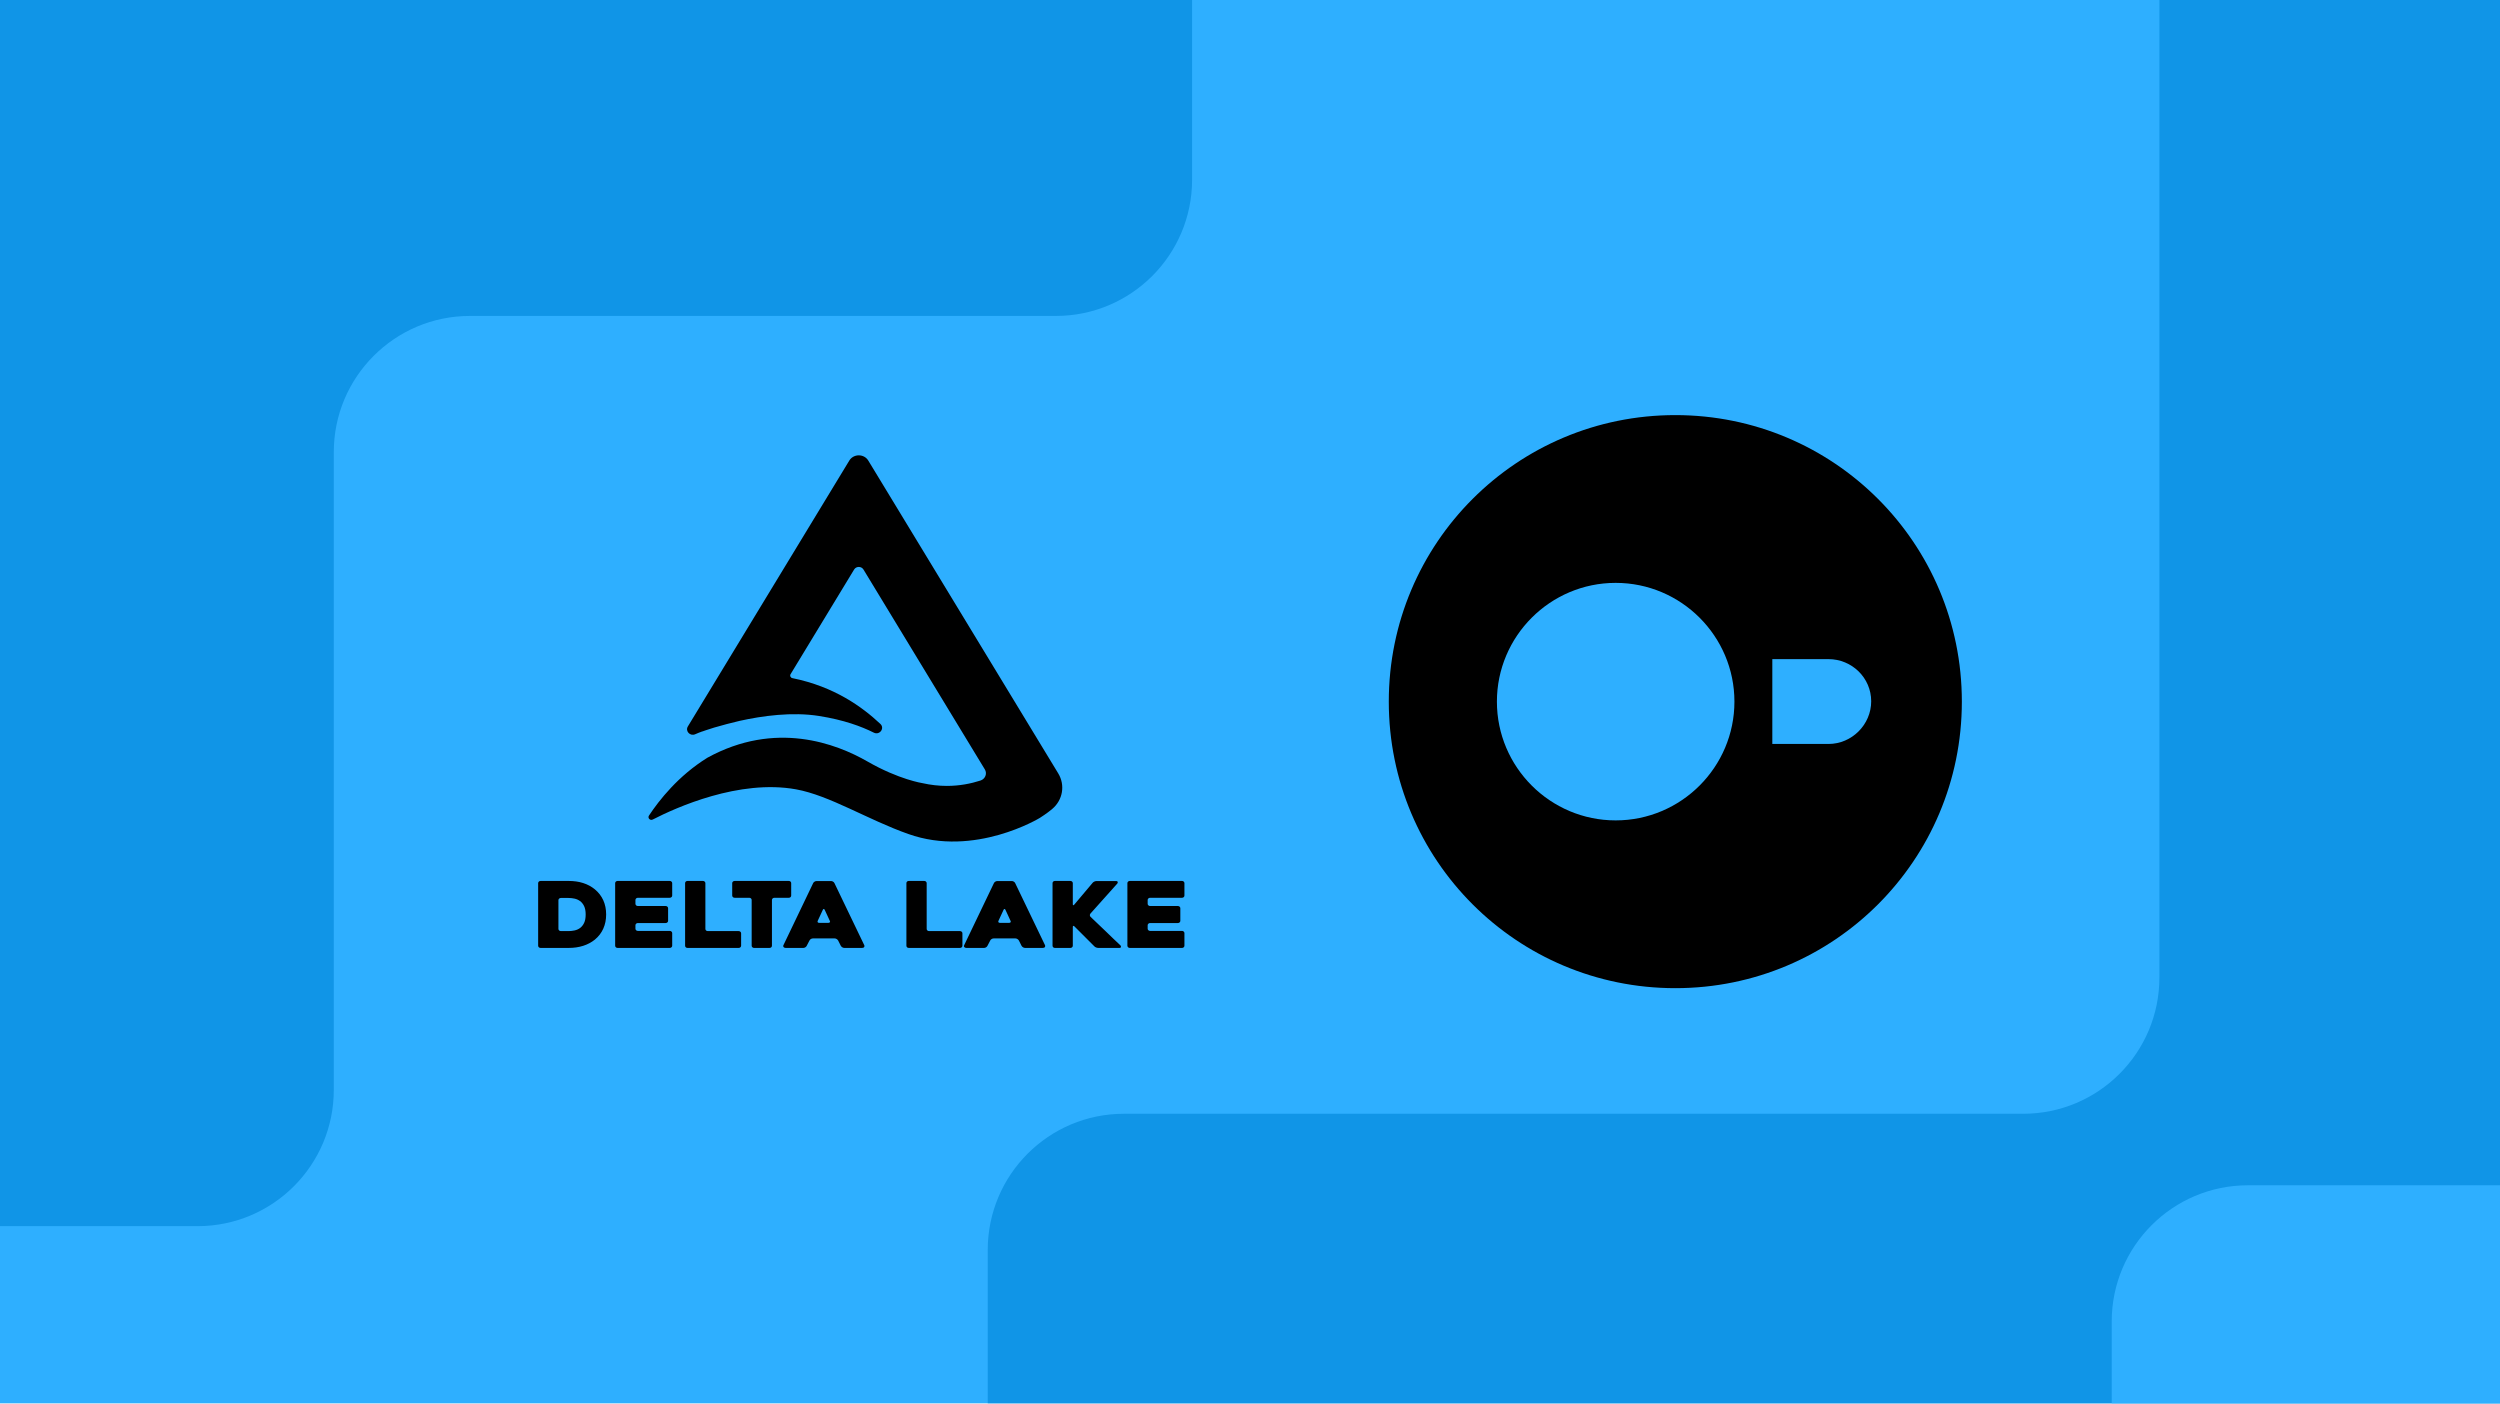
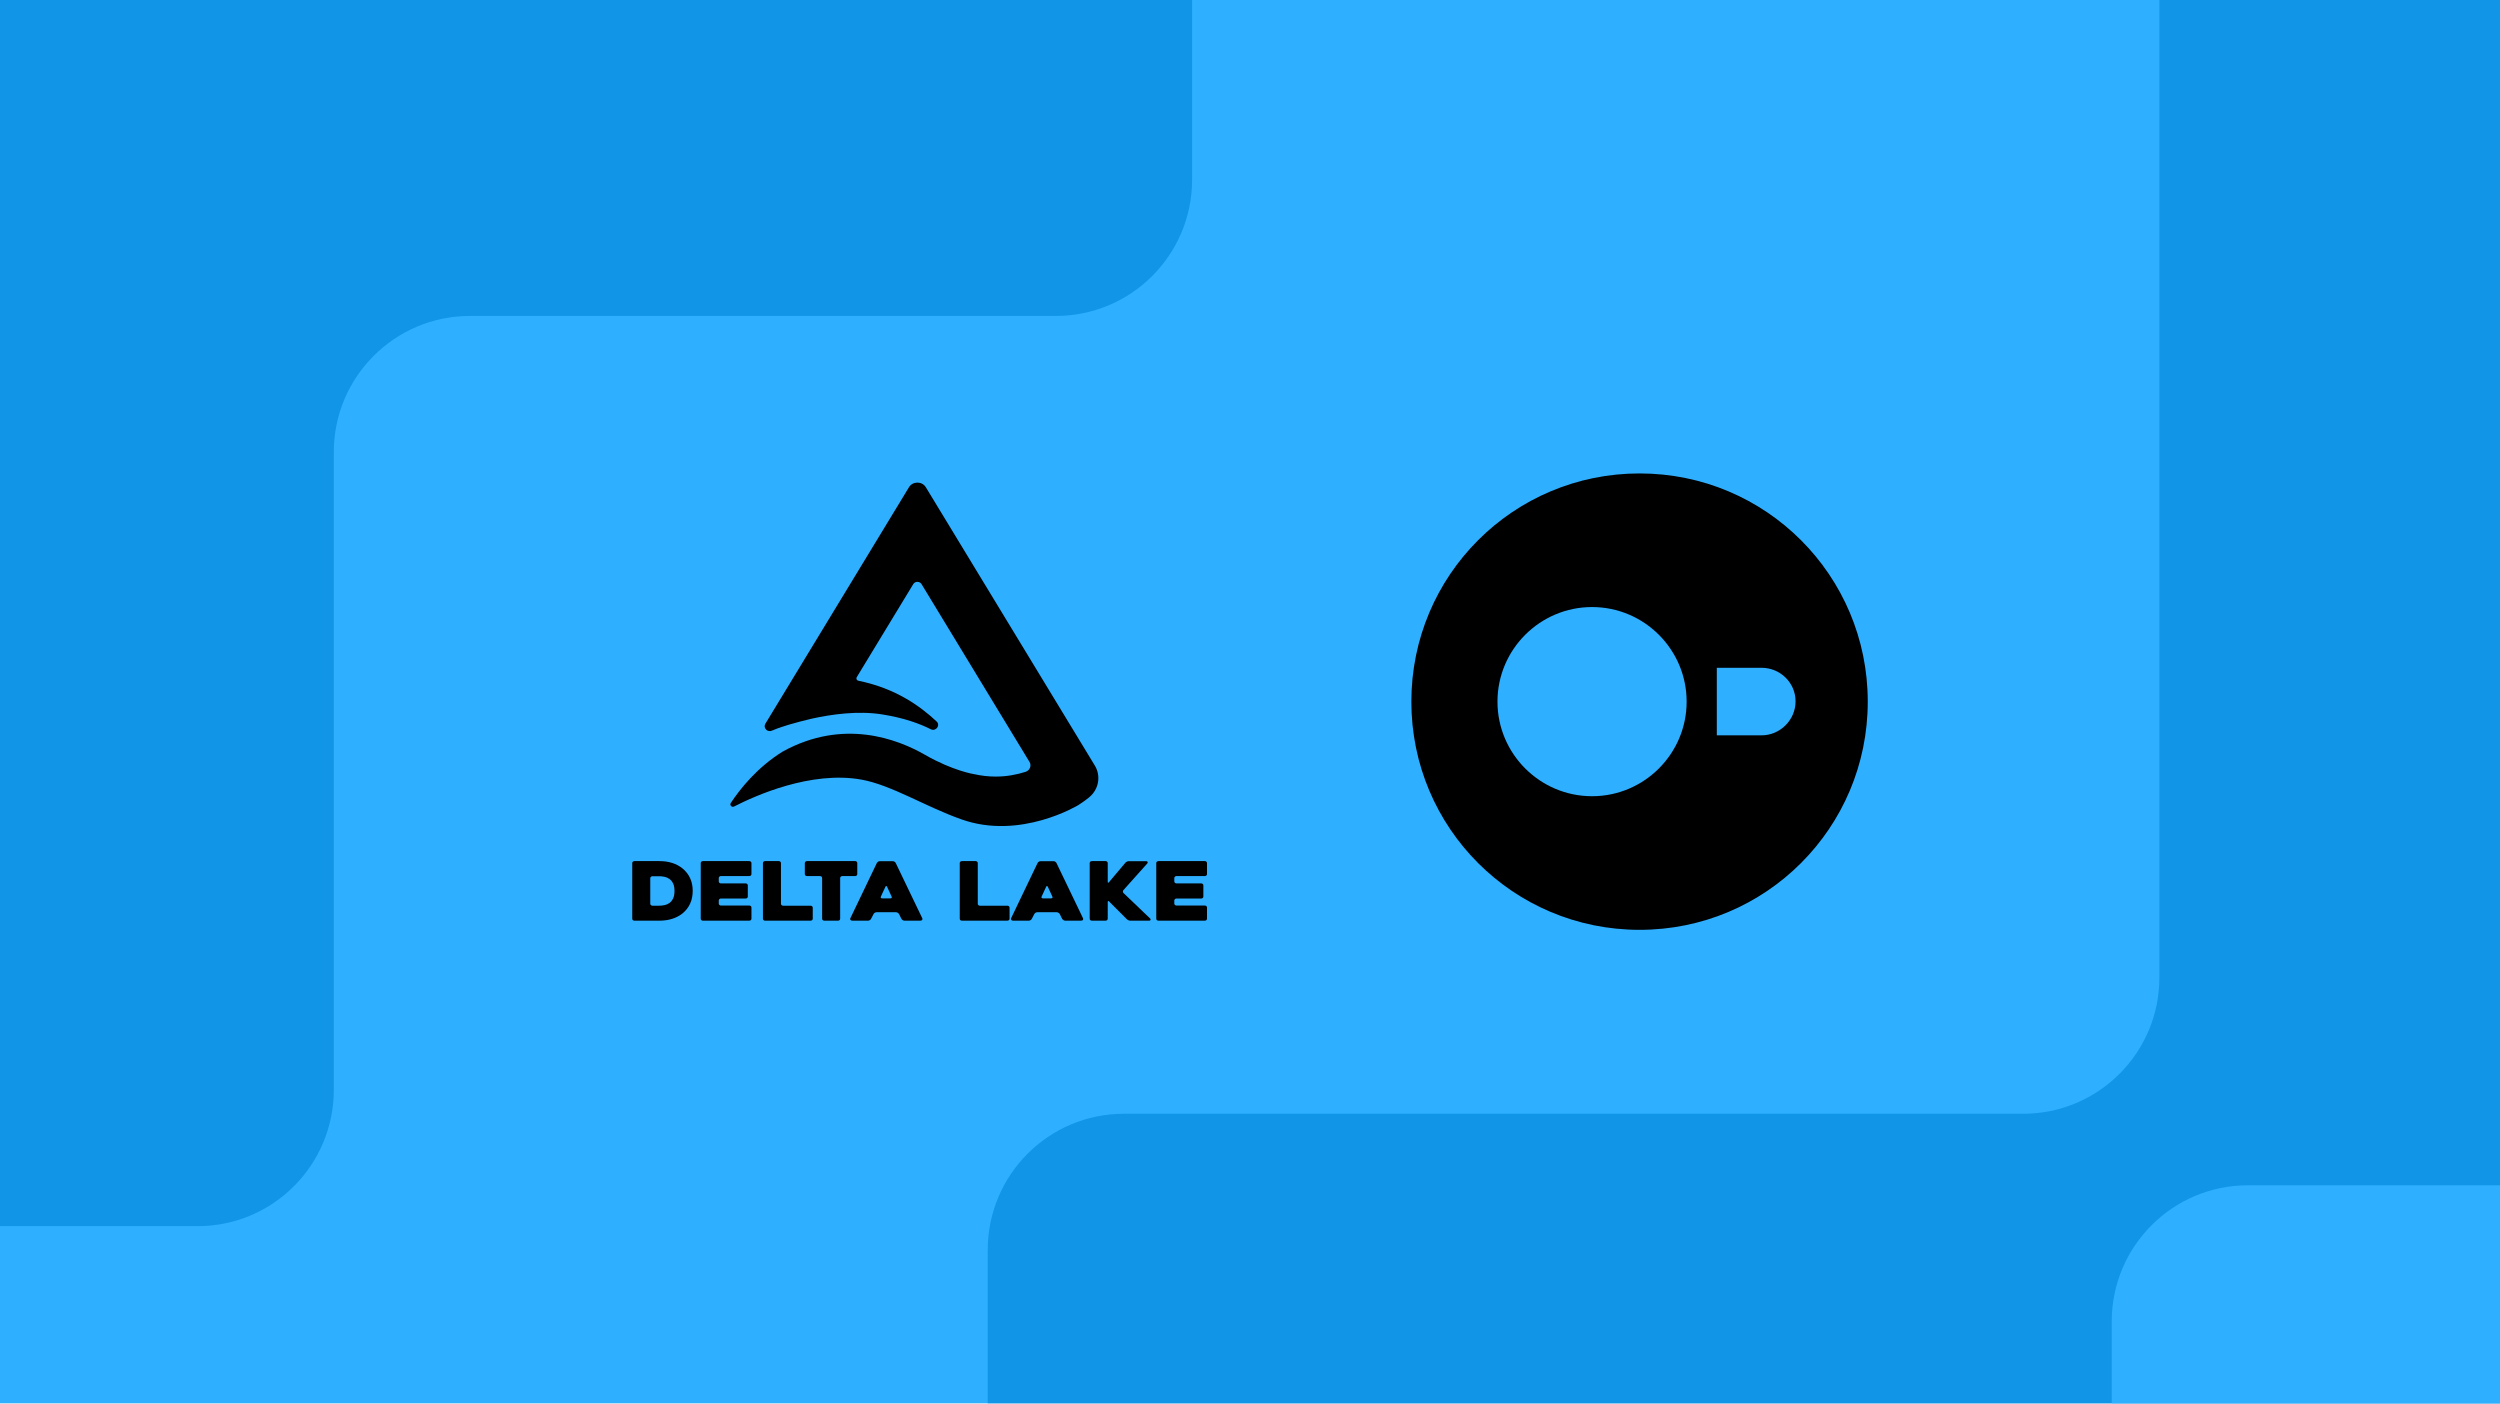
- <svg xmlns="http://www.w3.org/2000/svg" width="367" height="206" fill="none" viewBox="0 0 367 206">
+ <svg xmlns="http://www.w3.org/2000/svg" width="367" height="206" viewBox="0 0 367 206" fill="none">
  <g clip-path="url(#clip0_3595_2263)">
    <rect width="367" height="206" fill="#2EAFFF" />
-     <path fill="#1095E7" d="M165 163.5L297 163.5C308.046 163.5 317 154.546 317 143.5L317 -21L385 -21L385 206L145 206L145 183.5C145 172.454 153.954 163.5 165 163.5Z" />
-     <path fill="#1095E7" d="M175 26.379L175 -1L-5 -1L-5 180L29 180C40.046 180 49 171.046 49 160L49 66.379C49 55.334 57.954 46.379 69 46.379L155 46.379C166.046 46.379 175 37.425 175 26.379Z" />
-     <path fill="#2EAFFF" d="M330 174L437.693 174L477 174C488.046 174 497 182.954 497 194L497 256C497 267.046 488.046 276 477 276L330 276C318.954 276 310 267.046 310 256L310 194C310 182.954 318.954 174 330 174Z" />
-     <path fill="#000" fill-rule="evenodd" d="M155.352 113.54L127.465 67.614C126.841 66.587 125.301 66.587 124.677 67.614L100.978 106.643C100.561 107.33 101.313 108.122 102.06 107.785C102.367 107.646 102.721 107.506 103.11 107.366L103.102 107.382C103.102 107.382 103.75 107.14 104.844 106.806C106.049 106.449 107.371 106.111 108.567 105.826C111.914 105.082 116.3 104.476 120.255 105.108C123.895 105.69 126.43 106.63 128.276 107.553C129.122 107.977 129.922 106.913 129.238 106.272C126.591 103.795 122.518 100.804 116.323 99.55C116.051 99.495 115.915 99.201 116.056 98.97L125.386 83.604C125.692 83.1 126.45 83.1 126.756 83.604L144.575 112.95C144.951 113.568 144.636 114.357 143.931 114.585C142.535 115.034 140.867 115.371 139 115.371C137.812 115.371 136.617 115.236 135.419 114.967C135.419 114.967 131.966 114.443 127.35 111.79C122.735 109.138 113.836 105.755 103.85 111.232C99.596 113.866 96.761 117.467 95.267 119.729C95.033 120.083 95.437 120.505 95.821 120.307C99.252 118.542 108.503 114.372 116.838 115.871C121.793 116.762 127.455 120.365 133.34 122.43C143.077 125.906 152.622 120.083 152.643 120.071C153.652 119.428 154.245 118.94 154.346 118.856L154.467 118.753C156.023 117.445 156.394 115.257 155.352 113.54Z" clip-rule="evenodd" />
-     <path fill="#000" fill-rule="evenodd" d="M83.465 129.322C85.038 129.322 86.326 129.734 87.329 130.558C87.87 131.006 88.281 131.539 88.561 132.157C88.842 132.775 88.982 133.469 88.982 134.239C88.982 135.01 88.842 135.706 88.561 136.328C88.281 136.951 87.87 137.486 87.329 137.934C86.827 138.337 86.254 138.641 85.607 138.847C84.961 139.053 84.247 139.156 83.465 139.156H79.361C79.26 139.156 79.175 139.125 79.105 139.062C79.035 139 79 138.924 79 138.834V129.644C79 129.555 79.035 129.479 79.105 129.416C79.175 129.353 79.26 129.322 79.361 129.322H83.465ZM98.318 129.322C98.418 129.322 98.503 129.353 98.573 129.416C98.644 129.479 98.679 129.555 98.679 129.644V131.471C98.679 131.561 98.644 131.637 98.573 131.7C98.503 131.763 98.418 131.794 98.318 131.794H93.643C93.543 131.794 93.457 131.825 93.387 131.888C93.317 131.951 93.282 132.027 93.282 132.116V132.681C93.282 132.77 93.317 132.847 93.387 132.909C93.457 132.972 93.543 133.003 93.643 133.003H97.717C97.817 133.003 97.902 133.034 97.972 133.097C98.042 133.16 98.077 133.236 98.077 133.326V135.18C98.077 135.269 98.042 135.345 97.972 135.408C97.902 135.471 97.817 135.502 97.717 135.502H93.643C93.543 135.502 93.457 135.533 93.387 135.596C93.317 135.659 93.282 135.735 93.282 135.824V136.335C93.282 136.425 93.317 136.501 93.387 136.563C93.457 136.626 93.543 136.657 93.643 136.657H98.318C98.418 136.657 98.503 136.689 98.573 136.752C98.644 136.814 98.679 136.89 98.679 136.98V138.834C98.679 138.924 98.644 139 98.573 139.062C98.503 139.125 98.418 139.156 98.318 139.156H90.666C90.566 139.156 90.481 139.125 90.41 139.062C90.34 139 90.305 138.924 90.305 138.834V129.644C90.305 129.555 90.34 129.479 90.41 129.416C90.481 129.353 90.566 129.322 90.666 129.322H98.318ZM103.189 129.322C103.289 129.322 103.374 129.353 103.444 129.416C103.514 129.479 103.55 129.555 103.55 129.644V136.362C103.55 136.452 103.582 136.528 103.647 136.59C103.712 136.653 103.8 136.684 103.91 136.684H108.435C108.535 136.684 108.621 136.716 108.691 136.778C108.761 136.841 108.796 136.917 108.796 137.007V138.834C108.796 138.924 108.761 139 108.691 139.062C108.621 139.125 108.535 139.156 108.435 139.156H100.933C100.823 139.156 100.736 139.125 100.671 139.062C100.605 139 100.573 138.924 100.573 138.834V129.644C100.573 129.555 100.605 129.479 100.671 129.416C100.736 129.353 100.823 129.322 100.933 129.322H103.189ZM115.787 129.322C115.897 129.322 115.984 129.353 116.05 129.416C116.115 129.479 116.147 129.555 116.147 129.644V131.471C116.147 131.561 116.115 131.637 116.05 131.7C115.984 131.763 115.897 131.794 115.787 131.794H113.682C113.581 131.794 113.496 131.825 113.426 131.888C113.356 131.951 113.321 132.027 113.321 132.117V138.834C113.321 138.924 113.288 139 113.224 139.062C113.158 139.125 113.07 139.156 112.96 139.156H110.705C110.605 139.156 110.52 139.125 110.45 139.062C110.38 139 110.344 138.924 110.344 138.834V132.117C110.344 132.027 110.312 131.951 110.247 131.888C110.181 131.825 110.094 131.794 109.984 131.794H107.849C107.749 131.794 107.663 131.763 107.594 131.7C107.523 131.637 107.488 131.561 107.488 131.471V129.644C107.488 129.555 107.523 129.479 107.594 129.416C107.663 129.353 107.749 129.322 107.849 129.322H115.787ZM121.996 129.336C122.095 129.336 122.193 129.365 122.289 129.423C122.384 129.481 122.451 129.55 122.491 129.631L126.881 138.767C126.921 138.847 126.914 138.932 126.859 139.022C126.804 139.112 126.696 139.156 126.535 139.156H123.965C123.854 139.156 123.752 139.127 123.657 139.069C123.561 139.011 123.489 138.941 123.439 138.861L123.033 138.055C122.983 137.974 122.91 137.905 122.815 137.846C122.72 137.788 122.622 137.759 122.522 137.759H119.35C119.239 137.759 119.136 137.788 119.041 137.846C118.946 137.905 118.879 137.974 118.838 138.055L118.417 138.861C118.377 138.941 118.31 139.011 118.215 139.069C118.119 139.127 118.021 139.156 117.921 139.156H115.335C115.286 139.156 115.233 139.147 115.178 139.129C115.123 139.112 115.078 139.085 115.042 139.049C115.008 139.013 114.985 138.968 114.975 138.915C114.965 138.861 114.98 138.798 115.02 138.726L119.379 129.631C119.42 129.55 119.487 129.481 119.583 129.423C119.678 129.365 119.78 129.336 119.891 129.336H121.996ZM135.676 129.322C135.775 129.322 135.861 129.353 135.931 129.416C136.001 129.479 136.036 129.555 136.036 129.644V136.362C136.036 136.452 136.069 136.528 136.134 136.59C136.199 136.653 136.286 136.684 136.397 136.684H140.922C141.022 136.684 141.107 136.716 141.178 136.778C141.248 136.841 141.283 136.917 141.283 137.007V138.834C141.283 138.924 141.248 139 141.178 139.062C141.107 139.125 141.022 139.156 140.922 139.156H133.42C133.31 139.156 133.222 139.125 133.158 139.062C133.092 139 133.06 138.924 133.06 138.834V129.644C133.06 129.555 133.092 129.479 133.158 129.416C133.222 129.353 133.31 129.322 133.42 129.322H135.676ZM148.529 129.336C148.628 129.336 148.727 129.365 148.822 129.423C148.917 129.481 148.984 129.55 149.024 129.631L153.415 138.767C153.454 138.847 153.447 138.932 153.392 139.022C153.337 139.112 153.229 139.156 153.068 139.156H150.498C150.387 139.156 150.285 139.127 150.19 139.069C150.095 139.011 150.022 138.941 149.972 138.861L149.566 138.055C149.516 137.974 149.443 137.905 149.348 137.846C149.253 137.788 149.155 137.759 149.055 137.759H145.883C145.772 137.759 145.67 137.788 145.575 137.846C145.479 137.905 145.412 137.974 145.372 138.055L144.95 138.861C144.91 138.941 144.843 139.011 144.748 139.069C144.653 139.127 144.554 139.156 144.455 139.156H141.869C141.819 139.156 141.766 139.147 141.711 139.129C141.656 139.112 141.611 139.085 141.576 139.049C141.541 139.013 141.518 138.968 141.508 138.915C141.498 138.861 141.514 138.798 141.553 138.726L145.913 129.631C145.953 129.55 146.021 129.481 146.116 129.423C146.211 129.365 146.314 129.336 146.424 129.336H148.529ZM157.128 129.322C157.228 129.322 157.313 129.353 157.383 129.416C157.453 129.479 157.488 129.555 157.488 129.644V132.734C157.488 132.824 157.508 132.876 157.549 132.889C157.588 132.902 157.639 132.873 157.699 132.802L160.405 129.591C160.465 129.519 160.55 129.459 160.66 129.409C160.77 129.36 160.881 129.336 160.991 129.336H163.862C163.973 129.336 164.043 129.378 164.073 129.463C164.103 129.548 164.088 129.626 164.028 129.698L160.074 134.118C160.014 134.19 159.986 134.273 159.991 134.367C159.996 134.461 160.034 134.539 160.104 134.602C160.444 134.933 160.806 135.278 161.187 135.636C161.567 135.995 161.946 136.355 162.321 136.718C162.697 137.081 163.068 137.439 163.434 137.793C163.799 138.147 164.148 138.476 164.479 138.78C164.548 138.852 164.574 138.932 164.554 139.022C164.534 139.111 164.469 139.156 164.358 139.156H161.247C161.136 139.156 161.024 139.134 160.908 139.089C160.793 139.044 160.705 138.986 160.645 138.915L157.729 135.999C157.659 135.927 157.601 135.901 157.556 135.918C157.511 135.936 157.488 135.99 157.488 136.08V138.834C157.488 138.924 157.453 139 157.383 139.062C157.313 139.125 157.228 139.156 157.128 139.156H154.872C154.762 139.156 154.674 139.125 154.609 139.062C154.544 139 154.512 138.924 154.512 138.834V129.644C154.512 129.555 154.544 129.479 154.609 129.416C154.674 129.353 154.762 129.322 154.872 129.322H157.128ZM173.514 129.322C173.614 129.322 173.699 129.353 173.769 129.416C173.839 129.479 173.874 129.555 173.874 129.644V131.471C173.874 131.561 173.839 131.637 173.769 131.7C173.699 131.763 173.614 131.794 173.514 131.794H168.838C168.738 131.794 168.653 131.825 168.583 131.888C168.512 131.951 168.477 132.027 168.477 132.116V132.681C168.477 132.77 168.512 132.847 168.583 132.909C168.653 132.972 168.738 133.003 168.838 133.003H172.912C173.012 133.003 173.097 133.034 173.168 133.097C173.238 133.16 173.273 133.236 173.273 133.326V135.18C173.273 135.269 173.238 135.345 173.168 135.408C173.097 135.471 173.012 135.502 172.912 135.502H168.838C168.738 135.502 168.653 135.533 168.583 135.596C168.512 135.659 168.477 135.735 168.477 135.824V136.335C168.477 136.425 168.512 136.501 168.583 136.563C168.653 136.626 168.738 136.657 168.838 136.657H173.514C173.614 136.657 173.699 136.689 173.769 136.752C173.839 136.814 173.874 136.89 173.874 136.98V138.834C173.874 138.924 173.839 139 173.769 139.062C173.699 139.125 173.614 139.156 173.514 139.156H165.862C165.761 139.156 165.676 139.125 165.606 139.062C165.536 139 165.501 138.924 165.501 138.834V129.644C165.501 129.555 165.536 129.479 165.606 129.416C165.676 129.353 165.761 129.322 165.862 129.322H173.514ZM83.465 131.821H82.337C82.237 131.821 82.152 131.852 82.082 131.915C82.011 131.978 81.977 132.054 81.977 132.143V136.362C81.977 136.452 82.011 136.528 82.082 136.59C82.152 136.653 82.237 136.684 82.337 136.684H83.465C83.745 136.684 84.036 136.653 84.337 136.59C84.637 136.528 84.908 136.409 85.149 136.234C85.389 136.06 85.587 135.813 85.743 135.495C85.898 135.177 85.976 134.763 85.976 134.253C85.976 133.742 85.898 133.328 85.743 133.01C85.587 132.692 85.386 132.446 85.141 132.271C84.896 132.096 84.625 131.978 84.329 131.915C84.034 131.852 83.745 131.821 83.465 131.821ZM120.928 133.433C120.878 133.433 120.833 133.473 120.793 133.554L120.041 135.18C120.001 135.26 120.001 135.33 120.041 135.388C120.081 135.446 120.156 135.475 120.267 135.475H121.605C121.705 135.475 121.778 135.446 121.823 135.388C121.868 135.33 121.865 135.26 121.815 135.18C121.715 134.956 121.594 134.694 121.454 134.394C121.314 134.094 121.183 133.814 121.063 133.554C121.023 133.473 120.978 133.433 120.928 133.433ZM147.461 133.433C147.411 133.433 147.366 133.473 147.326 133.554L146.574 135.18C146.534 135.26 146.534 135.33 146.574 135.388C146.614 135.446 146.69 135.475 146.8 135.475H148.138C148.238 135.475 148.311 135.446 148.356 135.388C148.401 135.33 148.398 135.26 148.348 135.18C148.248 134.956 148.127 134.694 147.987 134.394C147.847 134.094 147.717 133.814 147.597 133.554C147.556 133.473 147.511 133.433 147.461 133.433Z" clip-rule="evenodd" />
-     <path fill="#000" d="M245.937 145.063C222.667 145.063 203.874 126.27 203.874 103C203.874 79.73 222.667 60.937 245.937 60.937C269.207 60.937 288 79.73 288 103C288 126.27 269.207 145.063 245.937 145.063Z" />
-     <path fill="#2EAFFF" d="M268.428 96.76H260.176V109.213H268.428C271.849 109.213 274.692 106.37 274.692 102.949C274.692 99.502 271.849 96.76 268.428 96.76Z" />
-     <path fill="#2EAFFF" d="M219.746 103C219.746 112.61 227.57 120.434 237.18 120.434C246.791 120.434 254.614 112.61 254.614 103C254.614 93.39 246.791 85.566 237.18 85.566C227.57 85.566 219.746 93.39 219.746 103Z" />
+     <path d="M165 163.5L297 163.5C308.046 163.5 317 154.546 317 143.5L317 -21L385 -21L385 206L145 206L145 183.5C145 172.454 153.954 163.5 165 163.5Z" fill="#1095E7" />
+     <path d="M175 26.379L175 -1L-5 -1L-5 180L29 180C40.046 180 49 171.046 49 160L49 66.379C49 55.334 57.954 46.379 69 46.379L155 46.379C166.046 46.379 175 37.425 175 26.379Z" fill="#1095E7" />
+     <path d="M330 174L437.693 174L477 174C488.046 174 497 182.954 497 194L497 256C497 267.046 488.046 276 477 276L330 276C318.954 276 310 267.046 310 256L310 194C310 182.954 318.954 174 330 174Z" fill="#2EAFFF" />
+     <path fill-rule="evenodd" clip-rule="evenodd" d="M160.715 112.374L135.914 71.53C135.359 70.617 133.989 70.617 133.435 71.53L112.358 106.24C111.988 106.851 112.656 107.555 113.321 107.255C113.594 107.132 113.909 107.007 114.254 106.883L114.247 106.897C114.247 106.897 114.823 106.682 115.796 106.385C116.869 106.067 118.044 105.767 119.108 105.513C122.084 104.851 125.985 104.312 129.502 104.875C132.739 105.392 134.994 106.228 136.635 107.05C137.388 107.427 138.099 106.48 137.491 105.91C135.136 103.707 131.514 101.047 126.005 99.932C125.764 99.883 125.643 99.621 125.767 99.416L134.065 85.751C134.338 85.302 135.011 85.302 135.284 85.751L151.131 111.849C151.465 112.399 151.185 113.101 150.558 113.303C149.316 113.703 147.833 114.002 146.172 114.002C145.116 114.002 144.053 113.882 142.988 113.643C142.988 113.643 139.917 113.176 135.812 110.818C131.707 108.459 123.793 105.45 114.913 110.321C111.129 112.663 108.608 115.867 107.279 117.878C107.071 118.192 107.431 118.568 107.772 118.392C110.823 116.822 119.05 113.114 126.463 114.447C130.87 115.239 135.905 118.443 141.139 120.28C149.798 123.371 158.287 118.193 158.306 118.182C159.203 117.611 159.73 117.176 159.82 117.101L159.928 117.01C161.312 115.847 161.642 113.901 160.715 112.374Z" fill="black" />
+     <path fill-rule="evenodd" clip-rule="evenodd" d="M96.784 126.409C98.183 126.409 99.328 126.776 100.219 127.508C100.701 127.907 101.066 128.381 101.316 128.93C101.565 129.48 101.69 130.097 101.69 130.782C101.69 131.467 101.565 132.086 101.316 132.64C101.066 133.194 100.701 133.67 100.219 134.068C99.774 134.426 99.264 134.697 98.689 134.88C98.114 135.064 97.479 135.155 96.784 135.155H93.133C93.044 135.155 92.969 135.127 92.906 135.072C92.844 135.016 92.813 134.948 92.813 134.868V126.696C92.813 126.616 92.844 126.548 92.906 126.493C92.969 126.437 93.044 126.409 93.133 126.409H96.784ZM109.993 126.409C110.082 126.409 110.157 126.437 110.22 126.493C110.282 126.548 110.314 126.616 110.314 126.696V128.321C110.314 128.401 110.282 128.468 110.22 128.524C110.157 128.58 110.082 128.607 109.993 128.607H105.835C105.746 128.607 105.67 128.636 105.608 128.691C105.545 128.747 105.514 128.815 105.514 128.894V129.396C105.514 129.476 105.545 129.544 105.608 129.599C105.67 129.655 105.746 129.683 105.835 129.683H109.458C109.547 129.683 109.623 129.711 109.685 129.767C109.748 129.822 109.779 129.89 109.779 129.97V131.618C109.779 131.698 109.748 131.766 109.685 131.822C109.623 131.877 109.547 131.905 109.458 131.905H105.835C105.746 131.905 105.67 131.933 105.608 131.989C105.545 132.045 105.514 132.112 105.514 132.192V132.646C105.514 132.726 105.545 132.793 105.608 132.849C105.67 132.905 105.746 132.933 105.835 132.933H109.993C110.082 132.933 110.157 132.961 110.22 133.016C110.282 133.072 110.314 133.14 110.314 133.22V134.868C110.314 134.948 110.282 135.016 110.22 135.071C110.157 135.127 110.082 135.155 109.993 135.155H103.188C103.098 135.155 103.023 135.127 102.96 135.071C102.898 135.016 102.867 134.948 102.867 134.868V126.696C102.867 126.616 102.898 126.548 102.96 126.493C103.023 126.437 103.098 126.409 103.188 126.409H109.993ZM114.324 126.409C114.413 126.409 114.489 126.437 114.552 126.493C114.614 126.548 114.645 126.616 114.645 126.696V132.67C114.645 132.75 114.674 132.817 114.732 132.873C114.79 132.929 114.868 132.957 114.966 132.957H118.99C119.08 132.957 119.155 132.985 119.218 133.04C119.28 133.096 119.311 133.164 119.311 133.243V134.868C119.311 134.948 119.28 135.016 119.218 135.071C119.155 135.127 119.08 135.155 118.99 135.155H112.319C112.221 135.155 112.143 135.127 112.085 135.071C112.027 135.016 111.998 134.948 111.998 134.868V126.696C111.998 126.616 112.027 126.548 112.085 126.493C112.143 126.437 112.221 126.409 112.319 126.409H114.324ZM125.528 126.409C125.626 126.409 125.704 126.437 125.762 126.493C125.82 126.548 125.849 126.616 125.849 126.696V128.321C125.849 128.4 125.82 128.468 125.762 128.524C125.704 128.58 125.626 128.608 125.528 128.608H123.656C123.567 128.608 123.491 128.635 123.429 128.691C123.366 128.747 123.336 128.815 123.336 128.894V134.868C123.336 134.948 123.306 135.016 123.249 135.072C123.191 135.127 123.112 135.155 123.015 135.155H121.009C120.92 135.155 120.844 135.127 120.782 135.072C120.72 135.016 120.688 134.948 120.688 134.868V128.894C120.688 128.815 120.659 128.747 120.601 128.691C120.543 128.635 120.465 128.608 120.368 128.608H118.469C118.38 128.608 118.304 128.58 118.242 128.524C118.179 128.468 118.148 128.4 118.148 128.321V126.696C118.148 126.616 118.179 126.548 118.242 126.493C118.304 126.437 118.38 126.409 118.469 126.409H125.528ZM131.05 126.421C131.139 126.421 131.226 126.447 131.311 126.499C131.395 126.551 131.455 126.612 131.491 126.684L135.395 134.809C135.431 134.88 135.424 134.956 135.375 135.036C135.326 135.115 135.23 135.155 135.087 135.155H132.801C132.703 135.155 132.612 135.129 132.527 135.077C132.442 135.026 132.378 134.964 132.333 134.892L131.973 134.175C131.928 134.104 131.863 134.042 131.779 133.99C131.694 133.938 131.607 133.913 131.518 133.913H128.697C128.599 133.913 128.507 133.938 128.423 133.99C128.338 134.042 128.278 134.104 128.242 134.175L127.868 134.892C127.832 134.964 127.772 135.026 127.688 135.077C127.603 135.129 127.516 135.155 127.427 135.155H125.127C125.083 135.155 125.036 135.147 124.987 135.131C124.938 135.115 124.898 135.092 124.866 135.059C124.835 135.028 124.815 134.988 124.806 134.94C124.798 134.892 124.811 134.837 124.846 134.773L128.723 126.684C128.759 126.612 128.819 126.551 128.904 126.499C128.989 126.447 129.08 126.421 129.178 126.421H131.05ZM143.216 126.409C143.305 126.409 143.381 126.437 143.443 126.493C143.505 126.548 143.537 126.616 143.537 126.696V132.67C143.537 132.75 143.566 132.817 143.623 132.873C143.682 132.929 143.759 132.957 143.858 132.957H147.882C147.971 132.957 148.047 132.985 148.109 133.04C148.172 133.096 148.203 133.164 148.203 133.243V134.868C148.203 134.948 148.172 135.016 148.109 135.071C148.047 135.127 147.971 135.155 147.882 135.155H141.21C141.112 135.155 141.034 135.127 140.977 135.071C140.919 135.016 140.89 134.948 140.89 134.868V126.696C140.89 126.616 140.919 126.548 140.977 126.493C141.034 126.437 141.112 126.409 141.21 126.409H143.216ZM154.647 126.421C154.735 126.421 154.823 126.447 154.908 126.499C154.992 126.551 155.052 126.612 155.088 126.684L158.992 134.809C159.027 134.88 159.021 134.956 158.972 135.036C158.923 135.115 158.827 135.155 158.684 135.155H156.398C156.3 135.155 156.209 135.129 156.124 135.077C156.039 135.026 155.975 134.964 155.93 134.892L155.569 134.175C155.525 134.104 155.46 134.042 155.375 133.99C155.291 133.938 155.203 133.913 155.115 133.913H152.294C152.195 133.913 152.104 133.938 152.02 133.99C151.935 134.042 151.875 134.104 151.839 134.175L151.465 134.892C151.429 134.964 151.369 135.026 151.284 135.077C151.2 135.129 151.112 135.155 151.023 135.155H148.724C148.679 135.155 148.633 135.147 148.584 135.131C148.535 135.115 148.495 135.092 148.463 135.059C148.432 135.028 148.412 134.988 148.403 134.94C148.395 134.892 148.408 134.837 148.443 134.773L152.32 126.684C152.356 126.612 152.416 126.551 152.501 126.499C152.586 126.447 152.677 126.421 152.775 126.421H154.647ZM162.294 126.409C162.383 126.409 162.459 126.437 162.521 126.493C162.584 126.548 162.615 126.616 162.615 126.696V129.444C162.615 129.524 162.633 129.569 162.668 129.581C162.704 129.593 162.749 129.567 162.802 129.504L165.209 126.648C165.262 126.584 165.338 126.531 165.436 126.487C165.534 126.443 165.632 126.421 165.73 126.421H168.283C168.382 126.421 168.444 126.459 168.471 126.535C168.497 126.61 168.484 126.68 168.431 126.744L164.915 130.675C164.861 130.739 164.836 130.812 164.841 130.896C164.845 130.979 164.879 131.049 164.941 131.105C165.244 131.399 165.565 131.706 165.904 132.025C166.243 132.343 166.579 132.664 166.913 132.986C167.247 133.309 167.577 133.628 167.903 133.942C168.228 134.257 168.538 134.55 168.832 134.821C168.894 134.884 168.916 134.956 168.899 135.036C168.88 135.115 168.823 135.155 168.725 135.155H165.957C165.859 135.155 165.759 135.135 165.656 135.095C165.554 135.056 165.476 135.004 165.423 134.94L162.829 132.347C162.766 132.284 162.715 132.26 162.675 132.275C162.635 132.292 162.615 132.339 162.615 132.419V134.868C162.615 134.948 162.584 135.016 162.521 135.071C162.459 135.127 162.383 135.155 162.294 135.155H160.289C160.19 135.155 160.112 135.127 160.055 135.071C159.996 135.016 159.968 134.948 159.968 134.868V126.696C159.968 126.616 159.996 126.548 160.055 126.493C160.112 126.437 160.19 126.409 160.289 126.409H162.294ZM176.867 126.409C176.956 126.409 177.032 126.437 177.094 126.493C177.157 126.548 177.187 126.616 177.187 126.696V128.321C177.187 128.401 177.157 128.468 177.094 128.524C177.032 128.58 176.956 128.607 176.867 128.607H172.709C172.619 128.607 172.544 128.636 172.482 128.691C172.419 128.747 172.388 128.815 172.388 128.894V129.396C172.388 129.476 172.419 129.544 172.482 129.599C172.544 129.655 172.619 129.683 172.709 129.683H176.332C176.421 129.683 176.497 129.711 176.559 129.767C176.621 129.822 176.653 129.89 176.653 129.97V131.618C176.653 131.698 176.621 131.766 176.559 131.822C176.497 131.877 176.421 131.905 176.332 131.905H172.709C172.619 131.905 172.544 131.933 172.482 131.989C172.419 132.045 172.388 132.112 172.388 132.192V132.646C172.388 132.726 172.419 132.793 172.482 132.849C172.544 132.905 172.619 132.933 172.709 132.933H176.867C176.956 132.933 177.032 132.961 177.094 133.016C177.157 133.072 177.187 133.14 177.187 133.22V134.868C177.187 134.948 177.157 135.016 177.094 135.071C177.032 135.127 176.956 135.155 176.867 135.155H170.062C169.972 135.155 169.896 135.127 169.834 135.071C169.772 135.016 169.74 134.948 169.74 134.868V126.696C169.74 126.616 169.772 126.548 169.834 126.493C169.896 126.437 169.972 126.409 170.062 126.409H176.867ZM96.784 128.631H95.781C95.692 128.631 95.616 128.659 95.553 128.715C95.491 128.771 95.46 128.839 95.46 128.918V132.67C95.46 132.75 95.491 132.817 95.553 132.873C95.616 132.929 95.692 132.957 95.781 132.957H96.784C97.033 132.957 97.291 132.929 97.559 132.873C97.826 132.817 98.067 132.712 98.281 132.556C98.495 132.401 98.67 132.182 98.809 131.899C98.947 131.617 99.016 131.248 99.016 130.794C99.016 130.34 98.947 129.972 98.809 129.689C98.67 129.406 98.492 129.187 98.274 129.032C98.056 128.876 97.815 128.771 97.552 128.715C97.289 128.659 97.033 128.631 96.784 128.631ZM130.101 130.065C130.056 130.065 130.016 130.101 129.98 130.173L129.312 131.618C129.276 131.69 129.276 131.752 129.312 131.804C129.347 131.856 129.414 131.881 129.513 131.881H130.702C130.791 131.881 130.856 131.856 130.896 131.804C130.936 131.752 130.934 131.69 130.89 131.618C130.8 131.419 130.693 131.186 130.568 130.919C130.444 130.653 130.328 130.404 130.221 130.173C130.185 130.101 130.145 130.065 130.101 130.065ZM153.697 130.065C153.653 130.065 153.613 130.101 153.577 130.173L152.909 131.618C152.873 131.69 152.873 131.752 152.909 131.804C152.944 131.856 153.011 131.881 153.109 131.881H154.299C154.388 131.881 154.453 131.856 154.493 131.804C154.533 131.752 154.531 131.69 154.486 131.618C154.397 131.419 154.29 131.186 154.165 130.919C154.04 130.653 153.924 130.404 153.818 130.173C153.782 130.101 153.742 130.065 153.697 130.065Z" fill="black" />
+     <path d="M240.687 136.5C222.154 136.5 207.187 121.533 207.187 103C207.187 84.467 222.154 69.5 240.687 69.5C259.221 69.5 274.187 84.467 274.187 103C274.187 121.533 259.221 136.5 240.687 136.5Z" fill="black" />
+     <path d="M258.6 98.031H252.028V107.948H258.6C261.324 107.948 263.589 105.684 263.589 102.959C263.589 100.214 261.324 98.031 258.6 98.031Z" fill="#2EAFFF" />
+     <path d="M219.829 103C219.829 110.654 226.06 116.885 233.713 116.885C241.367 116.885 247.598 110.654 247.598 103C247.598 95.346 241.367 89.115 233.713 89.115C226.06 89.115 219.829 95.346 219.829 103Z" fill="#2EAFFF" />
  </g>
  <defs>
    <clipPath id="clip0_3595_2263">
-       <rect width="367" height="206" fill="#fff" />
+       <rect width="367" height="206" fill="white" />
    </clipPath>
  </defs>
</svg>
